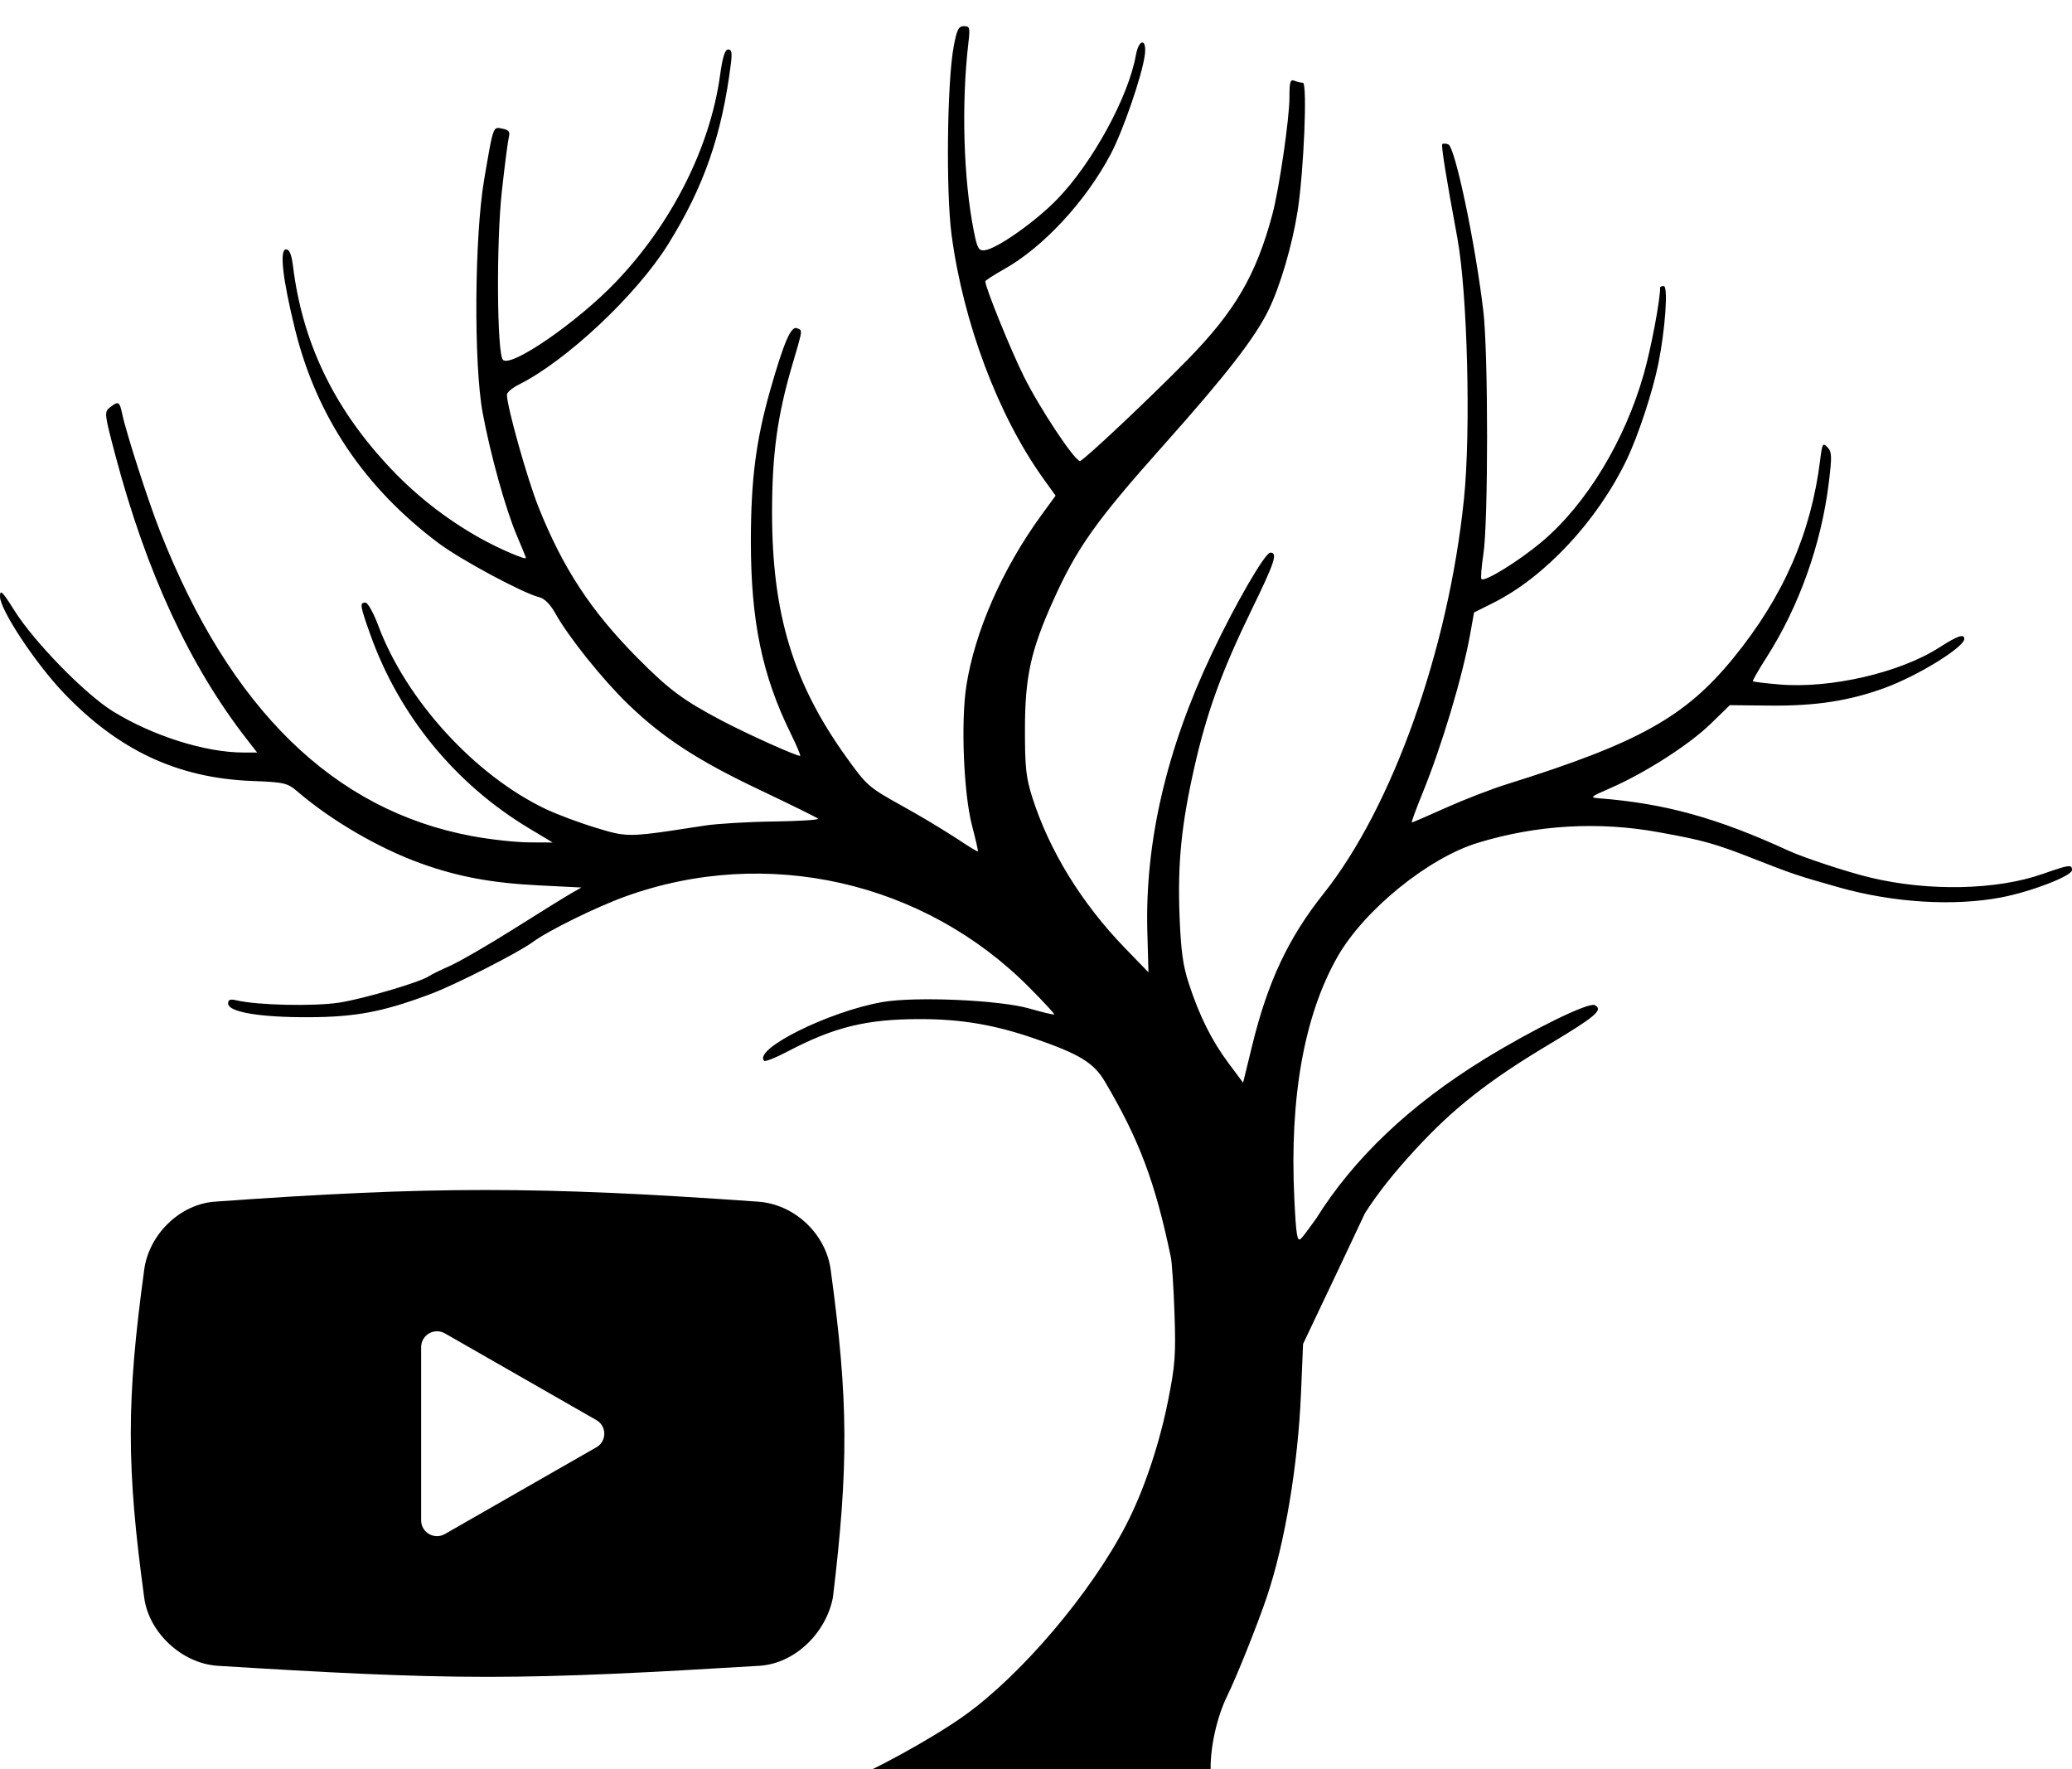
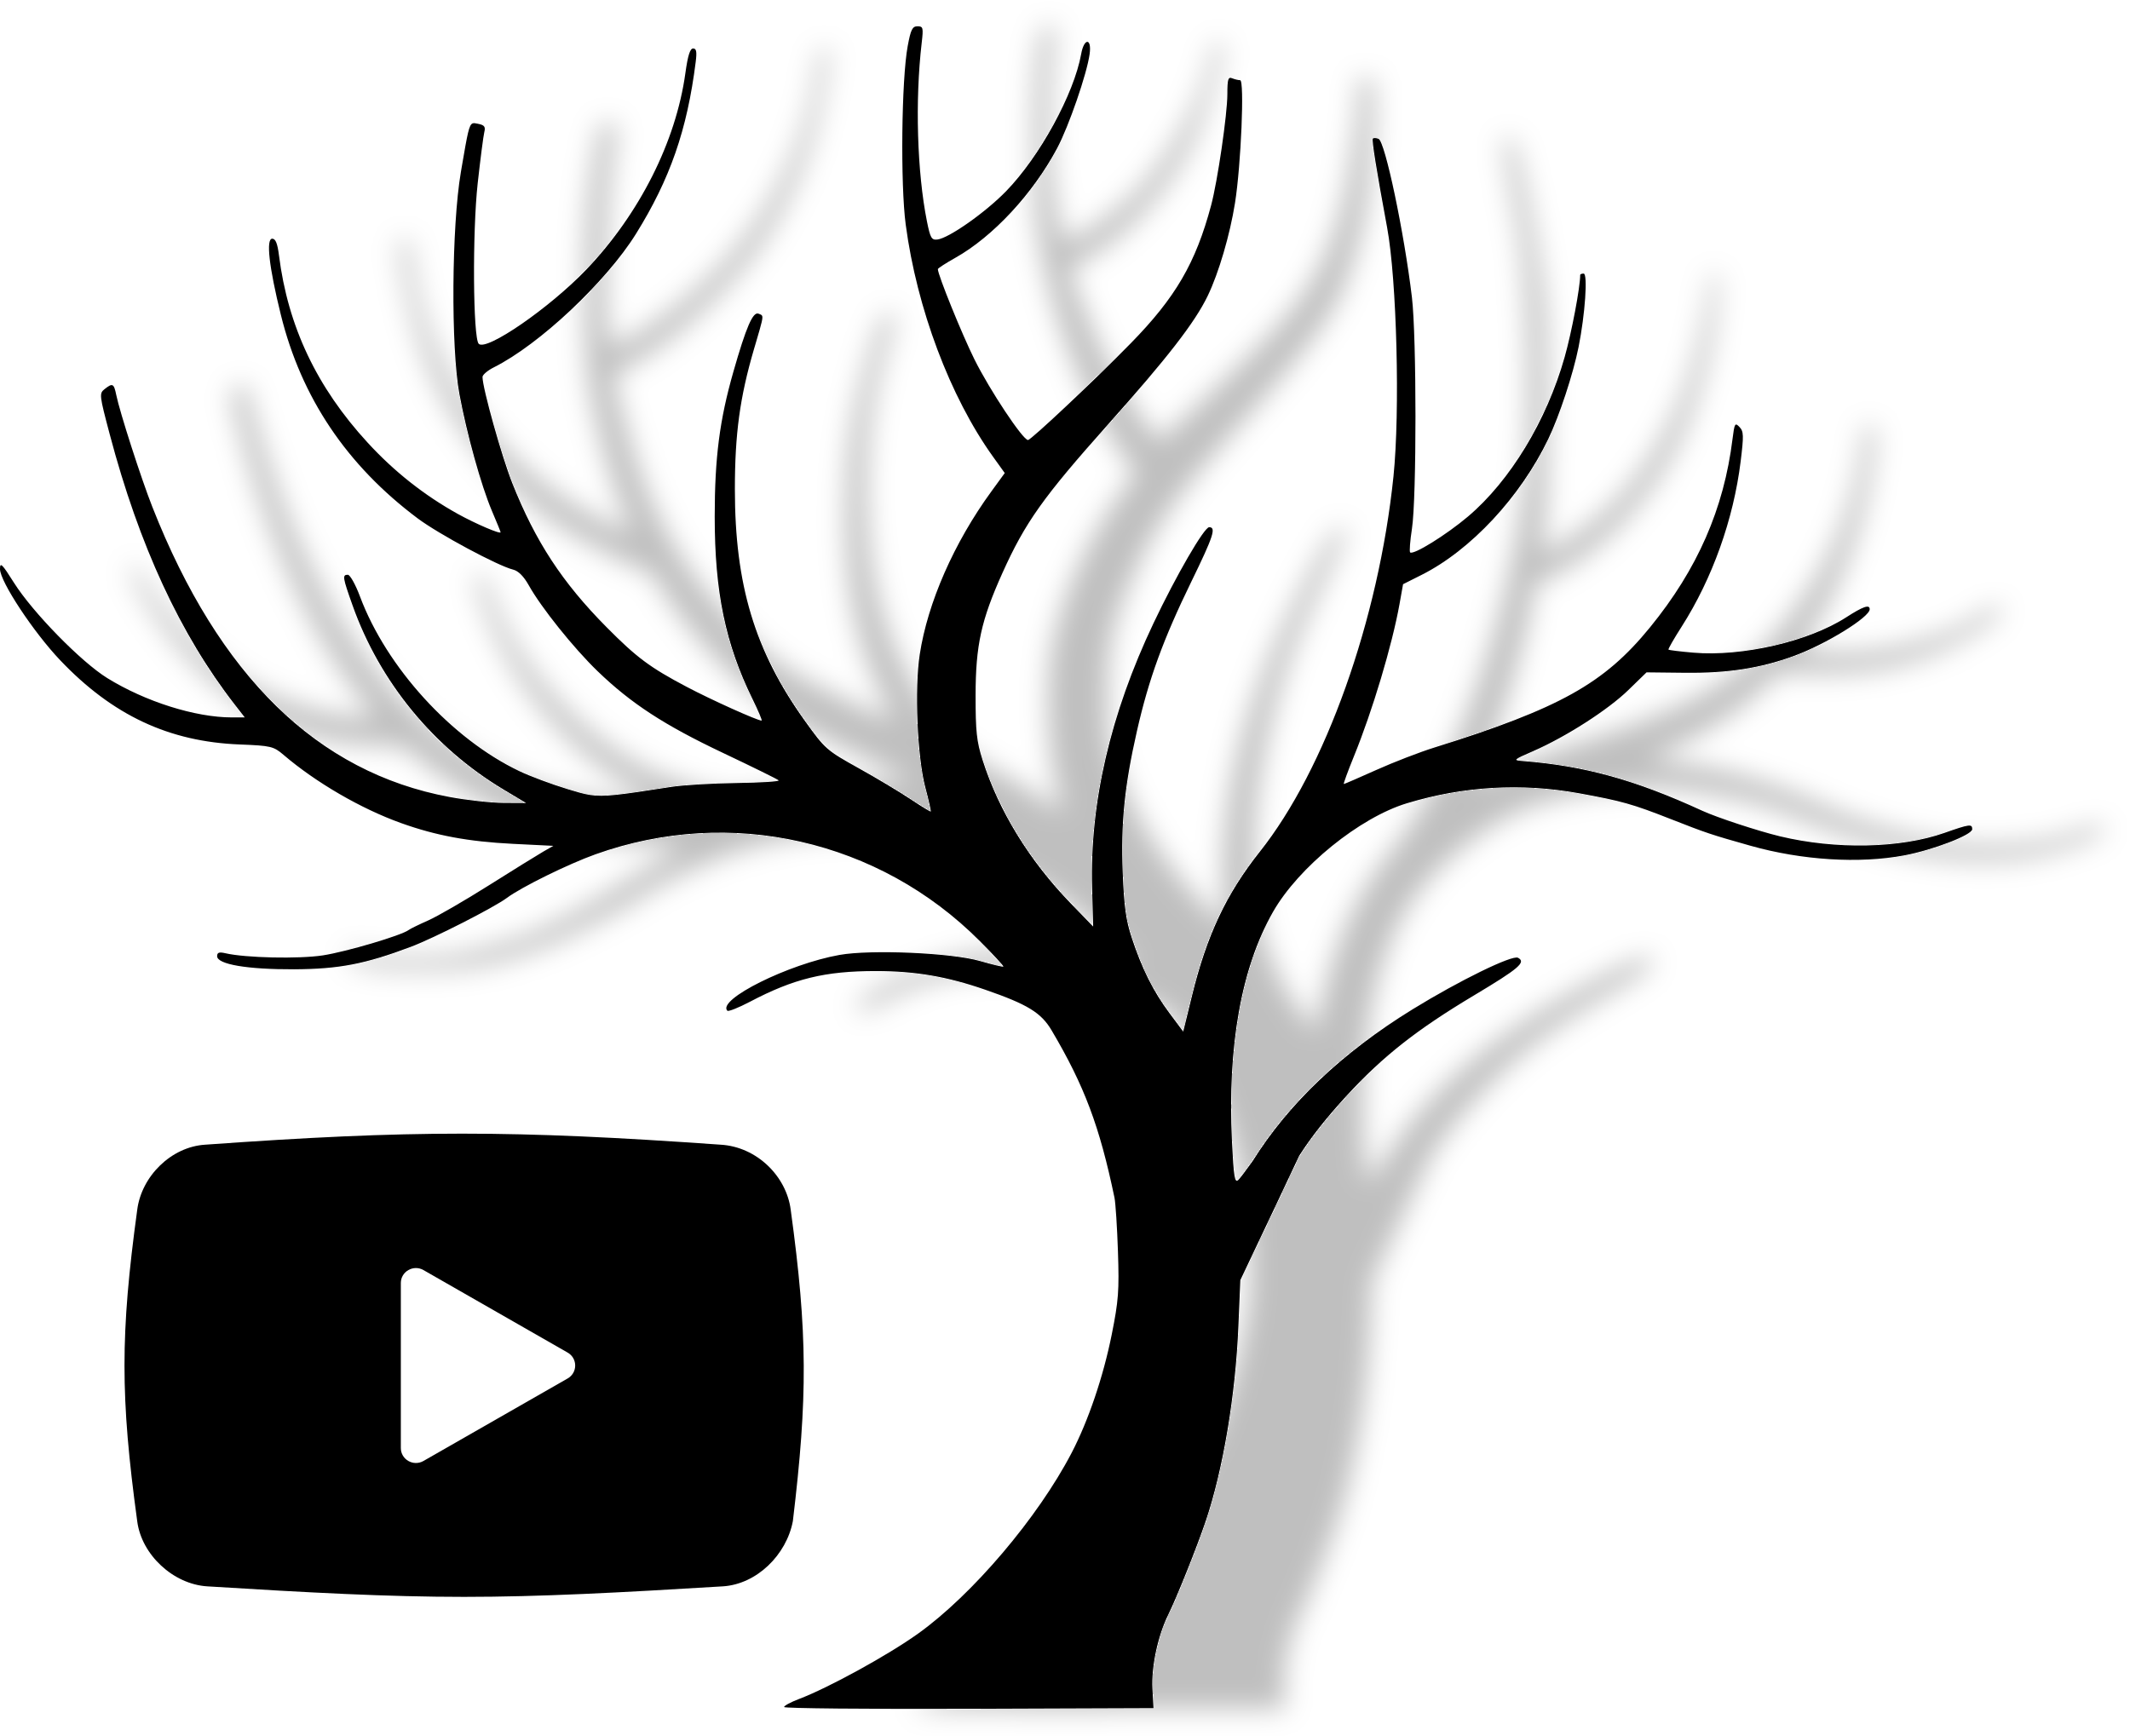
- <svg xmlns="http://www.w3.org/2000/svg" viewBox="0 0 75 64" fill="currentColor">
-   <path fill-rule="evenodd" d="M27.407 43.486c1.372.08 2.502 1.2 2.663 2.48.646 4.72.646 7.12.08 11.839-.241 1.28-1.37 2.4-2.662 2.48-3.953.24-6.939.4-9.844.4-2.904 0-5.89-.16-9.763-.4-1.29-.08-2.501-1.2-2.663-2.48-.645-4.72-.645-7.12 0-11.84.162-1.279 1.292-2.399 2.583-2.479 7.826-.56 11.7-.56 19.607 0Zm-5.82 8.892a.566.566 0 0 0 0-.985l-5.483-3.138a.574.574 0 0 0-.86.492v6.276c0 .438.477.712.86.493l5.482-3.138Z" clip-rule="evenodd" />
-   <path d="M34.518 1.7c-.236 1.27-.28 5.252-.075 6.791.424 3.19 1.686 6.545 3.316 8.82l.45.628-.51.698c-1.42 1.95-2.42 4.23-2.723 6.202-.2 1.312-.093 3.895.21 5.045.13.495.225.913.21.929-.014.015-.36-.195-.767-.468a35.748 35.748 0 0 0-1.987-1.187c-1.21-.672-1.269-.723-2.04-1.802-1.9-2.658-2.656-5.162-2.656-8.804 0-2.104.19-3.495.726-5.325l.071-.24c.234-.796.288-.98.226-1.05-.019-.02-.048-.031-.086-.045a1.22 1.22 0 0 1-.038-.015c-.213-.086-.47.51-.957 2.213-.524 1.835-.708 3.265-.709 5.501 0 2.881.408 4.852 1.44 6.948.22.448.375.816.343.816-.16 0-1.91-.789-2.843-1.28-1.4-.739-1.905-1.115-3.051-2.272-1.685-1.7-2.704-3.257-3.584-5.473-.405-1.02-1.135-3.621-1.135-4.045 0-.083.193-.247.43-.366 1.733-.868 4.262-3.244 5.403-5.075 1.298-2.084 1.95-3.957 2.274-6.542.05-.395.027-.512-.099-.512-.116 0-.201.27-.294.942-.361 2.605-1.745 5.35-3.762 7.463-1.392 1.458-3.811 3.127-4.097 2.827-.217-.23-.243-4.26-.038-6.107.103-.929.216-1.803.251-1.944.052-.203.005-.267-.229-.314l-.037-.008c-.074-.015-.13-.027-.176-.01-.14.05-.194.366-.413 1.64l-.036.214c-.352 2.056-.383 6.667-.056 8.441.279 1.509.83 3.49 1.238 4.448.181.424.329.788.329.809 0 .085-.951-.323-1.629-.699a13.569 13.569 0 0 1-3.424-2.706c-1.94-2.111-3.035-4.424-3.375-7.128-.057-.452-.13-.633-.256-.633-.244 0-.122 1.076.327 2.894.777 3.149 2.508 5.726 5.203 7.744.8.598 3.05 1.807 3.63 1.948.198.049.405.256.595.597.47.845 1.71 2.39 2.616 3.266 1.274 1.23 2.534 2.05 4.774 3.112 1.117.53 2.068.998 2.112 1.041.044.044-.678.09-1.605.103-.928.012-2.047.079-2.489.147l-.064.01c-1.885.292-2.465.382-3.02.296-.246-.039-.487-.112-.836-.218l-.027-.008c-.594-.18-1.414-.486-1.822-.681-2.571-1.226-5.052-3.947-6.059-6.646-.169-.452-.376-.822-.46-.822-.215 0-.2.098.18 1.167a13.445 13.445 0 0 0 5.734 6.997l.864.518-.857-.004c-.472-.002-1.4-.104-2.062-.227-5.01-.932-8.76-4.594-11.294-11.033-.43-1.09-1.237-3.597-1.373-4.262-.09-.436-.14-.46-.446-.216-.203.163-.196.227.198 1.715 1.12 4.234 2.689 7.625 4.754 10.28l.382.491H8.82c-1.39 0-3.295-.602-4.742-1.497-.993-.614-2.834-2.497-3.547-3.627C.08 21.392 0 21.315 0 21.59c0 .473 1.27 2.397 2.29 3.47 1.989 2.091 4.135 3.098 6.827 3.203 1.182.046 1.287.07 1.663.393 1.235 1.056 2.95 2.051 4.475 2.598 1.329.476 2.554.703 4.24.787l1.549.078-.384.22c-.21.12-1.14.696-2.064 1.279-.924.583-1.965 1.185-2.312 1.338-.346.153-.682.317-.745.365-.274.206-2.375.828-3.26.964-.92.14-2.95.096-3.707-.081-.238-.056-.315-.03-.315.112 0 .31 1.148.505 2.924.497 1.714-.007 2.711-.2 4.45-.857.878-.332 3.15-1.49 3.645-1.858.556-.413 2.339-1.29 3.373-1.659a13.932 13.932 0 0 1 14.62 3.309c.507.51.908.944.89.963-.02.02-.42-.075-.892-.211-1.079-.311-4.149-.445-5.342-.233-1.939.345-4.666 1.703-4.266 2.123.038.041.424-.112.856-.34 1.676-.881 2.854-1.17 4.792-1.169 1.494 0 2.706.207 4.156.709 1.61.557 2.13.874 2.527 1.546 1.248 2.11 1.826 3.649 2.392 6.367.041.2.1 1.122.132 2.051.05 1.494.022 1.86-.238 3.158-.321 1.601-.888 3.273-1.526 4.498-1.28 2.46-3.774 5.396-5.836 6.872-1.15.824-3.412 2.065-4.535 2.49-.31.117-.563.254-.563.304 0 .05 3.161.08 7.025.066l7.024-.024-.04-.738c-.044-.846.206-2.017.603-2.82.325-.658 1.09-2.567 1.424-3.557.658-1.95 1.133-4.785 1.242-7.416l.073-1.749 1.359-2.863c.335-.706.644-1.36.881-1.869.482-.752 1.058-1.472 1.822-2.302 1.374-1.493 2.646-2.494 4.833-3.802 1.704-1.02 1.982-1.257 1.665-1.426-.218-.117-2.23.867-4 1.955-2.688 1.653-4.724 3.585-6.095 5.782-.271.38-.488.667-.546.718-.133.116-.171-.122-.236-1.464-.175-3.642.356-6.618 1.561-8.737.967-1.7 3.297-3.59 5.094-4.132a13.863 13.863 0 0 1 6.537-.38c1.638.297 2.033.408 3.508.988 1.344.527 1.518.586 3.021 1.01 1.955.551 4.127.687 5.847.365 1.09-.205 2.582-.779 2.582-.994 0-.21-.101-.196-1.058.14-1.672.588-4.134.639-6.251.13-.834-.201-2.394-.715-2.955-.972-2.565-1.18-4.466-1.707-6.823-1.892-.387-.03-.372-.044.401-.382 1.24-.541 2.839-1.568 3.606-2.315l.695-.676 1.462.015c1.639.018 2.875-.173 4.149-.641 1.208-.444 2.875-1.473 2.875-1.774 0-.195-.247-.11-.9.31-1.422.916-3.955 1.5-5.804 1.34-.502-.043-.928-.095-.948-.115-.019-.02.205-.412.498-.87 1.17-1.83 1.975-4.085 2.247-6.29.121-.987.116-1.139-.046-1.309-.167-.176-.19-.138-.263.454-.328 2.659-1.333 4.955-3.137 7.167-1.746 2.142-3.43 3.08-8.203 4.573-.559.174-1.552.558-2.206.852-.655.294-1.21.534-1.236.534-.025 0 .149-.474.385-1.055.704-1.725 1.454-4.231 1.733-5.79l.135-.755.704-.353c1.867-.937 3.762-2.97 4.818-5.17.421-.876.947-2.474 1.152-3.496.249-1.242.356-2.795.193-2.795-.072 0-.131.023-.131.051 0 .47-.323 2.178-.59 3.125-.683 2.414-2.075 4.71-3.678 6.066-.831.703-2.087 1.48-2.2 1.362-.032-.034 0-.44.07-.902.179-1.165.178-7.292-.002-8.798-.294-2.473-1.021-5.93-1.268-6.03-.09-.036-.188-.04-.217-.009-.047.05.136 1.192.543 3.386.368 1.986.495 7.001.24 9.466-.564 5.456-2.59 11.145-5.083 14.275-1.269 1.593-2.019 3.187-2.578 5.477l-.333 1.362-.521-.699c-.612-.82-1.052-1.699-1.437-2.87-.22-.666-.291-1.184-.342-2.471-.074-1.901.067-3.31.539-5.388.45-1.986.996-3.484 2.072-5.692.839-1.72.951-2.064.675-2.064-.19 0-1.254 1.835-2.114 3.648-1.645 3.466-2.427 6.835-2.338 10.066l.041 1.475-.845-.872c-1.576-1.626-2.743-3.524-3.363-5.468-.224-.705-.264-1.076-.263-2.458.002-1.897.211-2.852 1.02-4.65.865-1.922 1.55-2.887 4.009-5.642 2.264-2.537 3.311-3.888 3.8-4.901.417-.866.845-2.324 1.036-3.53.23-1.446.364-4.671.195-4.671-.068 0-.204-.033-.304-.073-.152-.062-.182.036-.182.605 0 .762-.372 3.312-.618 4.231-.585 2.189-1.352 3.504-3.057 5.246-1.36 1.39-3.79 3.678-3.906 3.678-.195 0-1.456-1.9-2.036-3.067-.478-.962-1.392-3.215-1.392-3.434 0-.031.299-.225.663-.43 1.428-.799 2.957-2.444 3.871-4.164.445-.836 1.135-2.836 1.238-3.587.085-.617-.212-.618-.322-.002-.27 1.515-1.577 3.904-2.853 5.217-.79.813-2.18 1.79-2.617 1.84-.22.026-.27-.06-.396-.694-.374-1.872-.454-4.593-.199-6.783.068-.582.055-.633-.16-.633-.194 0-.256.124-.372.753Z" />
+ <svg xmlns="http://www.w3.org/2000/svg" viewBox="0 0 81 66" fill="currentColor">
+   <path fill-rule="evenodd" clip-rule="evenodd" d="M27.407 43.54C28.779 43.62 29.909 44.74 30.07 46.02C30.716 50.74 30.716 53.139 30.151 57.859C29.909 59.139 28.779 60.259 27.488 60.339C23.535 60.579 20.549 60.739 17.644 60.739C14.74 60.739 11.754 60.579 7.881 60.339C6.59 60.259 5.38 59.139 5.218 57.859C4.573 53.139 4.573 50.74 5.218 46.02C5.38 44.74 6.51 43.62 7.801 43.54C15.627 42.98 19.5 42.98 27.407 43.54ZM21.586 52.432C21.969 52.213 21.969 51.666 21.586 51.447L16.104 48.309C15.721 48.09 15.243 48.364 15.243 48.801V55.078C15.243 55.516 15.721 55.789 16.104 55.57L21.586 52.432Z" />
+   <g filter="url(#filter0_d_11_2)">
+     <path d="M34.518 1.754C34.282 3.023 34.238 7.006 34.443 8.545C34.867 11.735 36.129 15.09 37.758 17.365L38.209 17.993L37.7 18.692C36.28 20.641 35.278 22.921 34.976 24.893C34.775 26.205 34.883 28.788 35.185 29.938C35.316 30.433 35.411 30.852 35.396 30.867C35.382 30.882 35.036 30.672 34.629 30.399C34.221 30.127 33.327 29.593 32.642 29.213C31.431 28.54 31.373 28.489 30.602 27.41C28.701 24.752 27.946 22.248 27.946 18.606C27.946 16.502 28.136 15.111 28.672 13.281C28.697 13.195 28.721 13.115 28.743 13.041C28.977 12.245 29.031 12.062 28.969 11.992C28.95 11.971 28.921 11.96 28.883 11.946C28.871 11.941 28.858 11.937 28.845 11.931C28.632 11.845 28.374 12.441 27.888 14.144C27.364 15.979 27.18 17.409 27.179 19.645C27.179 22.526 27.587 24.497 28.619 26.593C28.839 27.042 28.994 27.409 28.962 27.409C28.802 27.409 27.051 26.62 26.119 26.128C24.719 25.39 24.214 25.014 23.068 23.857C21.383 22.157 20.364 20.6 19.484 18.385C19.079 17.365 18.349 14.763 18.349 14.339C18.349 14.257 18.542 14.092 18.779 13.973C20.512 13.105 23.041 10.729 24.182 8.899C25.48 6.814 26.131 4.942 26.456 2.357C26.506 1.962 26.483 1.844 26.357 1.844C26.241 1.844 26.156 2.115 26.063 2.787C25.702 5.391 24.317 8.137 22.301 10.249C20.909 11.707 18.49 13.376 18.204 13.076C17.987 12.847 17.961 8.817 18.166 6.969C18.269 6.041 18.382 5.166 18.417 5.025C18.469 4.823 18.422 4.758 18.189 4.711C18.175 4.708 18.163 4.706 18.151 4.703C18.077 4.688 18.021 4.676 17.975 4.693C17.835 4.744 17.781 5.059 17.562 6.334L17.526 6.547C17.174 8.603 17.143 13.214 17.47 14.988C17.749 16.497 18.3 18.478 18.708 19.436C18.889 19.86 19.037 20.224 19.037 20.245C19.037 20.33 18.086 19.923 17.408 19.547C16.135 18.84 14.991 17.937 13.984 16.84C12.044 14.729 10.949 12.416 10.609 9.712C10.552 9.26 10.479 9.079 10.353 9.079C10.109 9.079 10.231 10.156 10.68 11.973C11.457 15.122 13.188 17.699 15.883 19.717C16.682 20.315 18.934 21.524 19.513 21.666C19.711 21.714 19.918 21.922 20.108 22.262C20.579 23.107 21.817 24.653 22.724 25.528C23.998 26.757 25.258 27.579 27.498 28.64C28.616 29.17 29.566 29.638 29.61 29.681C29.654 29.725 28.931 29.771 28.005 29.784C27.077 29.797 25.958 29.863 25.516 29.932L25.451 29.942C23.567 30.234 22.987 30.323 22.432 30.237C22.186 30.198 21.945 30.125 21.596 30.02L21.569 30.011C20.975 29.831 20.155 29.525 19.747 29.33C17.176 28.104 14.695 25.383 13.688 22.684C13.519 22.232 13.312 21.862 13.227 21.862C13.013 21.862 13.028 21.96 13.408 23.029C14.441 25.939 16.488 28.436 19.142 30.026L20.006 30.544L19.149 30.54C18.677 30.538 17.749 30.436 17.087 30.313C12.076 29.381 8.327 25.719 5.793 19.28C5.364 18.191 4.556 15.683 4.42 15.018C4.331 14.583 4.281 14.559 3.974 14.803C3.771 14.965 3.778 15.03 4.172 16.517C5.292 20.751 6.861 24.143 8.926 26.797L9.308 27.288H8.82C7.43 27.288 5.525 26.687 4.078 25.791C3.085 25.177 1.244 23.294 0.531 22.165C0.079 21.447 0 21.369 0 21.644C0 22.117 1.27 24.041 2.29 25.114C4.279 27.205 6.425 28.212 9.117 28.317C10.299 28.363 10.403 28.388 10.78 28.71C12.015 29.766 13.73 30.762 15.255 31.308C16.584 31.784 17.809 32.011 19.495 32.096L21.044 32.173L20.66 32.392C20.45 32.513 19.521 33.089 18.596 33.672C17.672 34.255 16.631 34.857 16.284 35.01C15.938 35.163 15.602 35.327 15.539 35.375C15.265 35.582 13.164 36.203 12.279 36.339C11.359 36.48 9.33 36.435 8.572 36.258C8.334 36.202 8.257 36.229 8.257 36.37C8.257 36.68 9.405 36.876 11.181 36.868C12.895 36.86 13.892 36.668 15.631 36.011C16.509 35.679 18.781 34.521 19.276 34.153C19.832 33.739 21.615 32.862 22.649 32.493C27.778 30.664 33.426 31.942 37.268 35.802C37.776 36.312 38.177 36.746 38.158 36.766C38.14 36.785 37.739 36.69 37.267 36.554C36.188 36.243 33.118 36.109 31.925 36.322C29.986 36.666 27.259 38.024 27.659 38.444C27.697 38.485 28.082 38.332 28.515 38.105C30.191 37.223 31.369 36.935 33.307 36.935C34.801 36.936 36.014 37.142 37.463 37.644C39.074 38.201 39.593 38.518 39.99 39.19C41.238 41.3 41.816 42.839 42.382 45.557C42.423 45.756 42.483 46.679 42.514 47.609C42.563 49.103 42.536 49.469 42.276 50.767C41.955 52.367 41.388 54.039 40.75 55.265C39.469 57.725 36.976 60.661 34.914 62.136C33.764 62.96 31.502 64.201 30.379 64.626C30.07 64.743 29.817 64.88 29.817 64.93C29.817 64.98 32.977 65.01 36.841 64.997L43.865 64.972L43.825 64.234C43.781 63.389 44.031 62.218 44.428 61.415C44.753 60.756 45.517 58.847 45.852 57.857C46.51 55.908 46.985 53.072 47.094 50.441L47.167 48.693L48.526 45.83C48.861 45.123 49.17 44.469 49.407 43.961C49.889 43.208 50.465 42.489 51.228 41.658C52.603 40.165 53.875 39.164 56.062 37.856C57.766 36.837 58.044 36.599 57.727 36.43C57.508 36.313 55.496 37.297 53.727 38.385C51.039 40.038 49.003 41.971 47.632 44.167C47.361 44.548 47.144 44.834 47.086 44.885C46.953 45.001 46.915 44.764 46.85 43.421C46.675 39.779 47.206 36.803 48.411 34.684C49.378 32.984 51.708 31.094 53.505 30.552C55.658 29.904 57.852 29.776 60.042 30.172C61.68 30.469 62.075 30.58 63.55 31.16C64.894 31.688 65.068 31.746 66.571 32.17C68.526 32.721 70.698 32.857 72.418 32.535C73.508 32.331 75 31.756 75 31.541C75 31.331 74.899 31.345 73.942 31.681C72.27 32.269 69.808 32.32 67.691 31.811C66.857 31.61 65.297 31.097 64.736 30.839C62.171 29.66 60.27 29.133 57.913 28.948C57.526 28.917 57.541 28.903 58.314 28.566C59.553 28.024 61.153 26.997 61.92 26.25L62.615 25.574L64.077 25.59C65.716 25.607 66.952 25.416 68.226 24.948C69.434 24.504 71.101 23.476 71.101 23.174C71.101 22.979 70.854 23.064 70.201 23.485C68.779 24.4 66.246 24.985 64.397 24.825C63.895 24.782 63.469 24.73 63.449 24.709C63.43 24.689 63.654 24.298 63.947 23.84C65.116 22.01 65.922 19.755 66.194 17.549C66.315 16.562 66.31 16.41 66.148 16.24C65.981 16.064 65.959 16.103 65.885 16.694C65.557 19.353 64.552 21.649 62.748 23.861C61.002 26.003 59.319 26.941 54.545 28.434C53.986 28.609 52.993 28.992 52.339 29.286C51.684 29.58 51.128 29.821 51.103 29.821C51.078 29.821 51.252 29.346 51.488 28.765C52.192 27.04 52.942 24.534 53.221 22.976L53.356 22.221L54.06 21.867C55.927 20.93 57.822 18.898 58.878 16.698C59.299 15.822 59.825 14.224 60.03 13.201C60.279 11.959 60.386 10.406 60.223 10.406C60.151 10.406 60.092 10.429 60.092 10.457C60.092 10.926 59.769 12.635 59.501 13.582C58.819 15.996 57.427 18.292 55.824 19.648C54.993 20.351 53.737 21.128 53.624 21.01C53.592 20.976 53.623 20.57 53.694 20.109C53.873 18.944 53.872 12.816 53.693 11.31C53.398 8.837 52.671 5.38 52.424 5.281C52.334 5.244 52.236 5.24 52.207 5.272C52.16 5.321 52.343 6.464 52.75 8.657C53.118 10.643 53.245 15.658 52.991 18.123C52.426 23.579 50.401 29.268 47.907 32.398C46.638 33.992 45.888 35.585 45.329 37.875L44.996 39.238L44.475 38.539C43.863 37.719 43.423 36.84 43.038 35.669C42.818 35.002 42.747 34.484 42.696 33.197C42.622 31.296 42.763 29.887 43.235 27.809C43.686 25.823 44.231 24.325 45.307 22.118C46.146 20.397 46.258 20.053 45.982 20.053C45.792 20.053 44.728 21.889 43.867 23.702C42.223 27.167 41.441 30.536 41.53 33.767L41.571 35.242L40.726 34.37C39.15 32.744 37.983 30.846 37.363 28.902C37.139 28.197 37.099 27.826 37.1 26.444C37.102 24.548 37.311 23.592 38.12 21.795C38.985 19.872 39.67 18.907 42.129 16.152C44.393 13.615 45.44 12.264 45.928 11.251C46.346 10.385 46.774 8.927 46.965 7.721C47.195 6.275 47.329 3.05 47.16 3.05C47.092 3.05 46.956 3.017 46.856 2.977C46.704 2.915 46.674 3.013 46.674 3.582C46.674 4.344 46.302 6.894 46.056 7.813C45.471 10.002 44.704 11.318 42.999 13.059C41.639 14.449 39.208 16.737 39.093 16.737C38.898 16.737 37.637 14.838 37.057 13.671C36.579 12.709 35.665 10.455 35.665 10.237C35.665 10.205 35.964 10.011 36.328 9.807C37.756 9.007 39.285 7.362 40.199 5.642C40.644 4.806 41.334 2.806 41.437 2.055C41.522 1.438 41.225 1.437 41.115 2.054C40.845 3.568 39.538 5.957 38.262 7.271C37.472 8.083 36.082 9.061 35.645 9.111C35.425 9.136 35.376 9.05 35.249 8.416C34.875 6.545 34.795 3.823 35.05 1.633C35.118 1.052 35.105 1 34.891 1C34.696 1 34.634 1.125 34.518 1.754Z" />
+   </g>
+   <defs>
+     <filter id="filter0_d_11_2" x="0" y="0" width="81" height="66" filterUnits="userSpaceOnUse" color-interpolation-filters="sRGB">
+       <feFlood flood-opacity="0" result="BackgroundImageFix" />
+       <feColorMatrix in="SourceAlpha" type="matrix" values="0 0 0 0 0 0 0 0 0 0 0 0 0 0 0 0 0 0 127 0" result="hardAlpha" />
+       <feOffset dx="5" />
+       <feGaussianBlur stdDeviation="0.5" />
+       <feComposite in2="hardAlpha" operator="out" />
+       <feColorMatrix type="matrix" values="0 0 0 0 0 0 0 0 0 0 0 0 0 0 0 0 0 0 0.25 0" />
+       <feBlend mode="normal" in2="BackgroundImageFix" result="effect1_dropShadow_11_2" />
+       <feBlend mode="normal" in="SourceGraphic" in2="effect1_dropShadow_11_2" result="shape" />
+     </filter>
+   </defs>
</svg>
